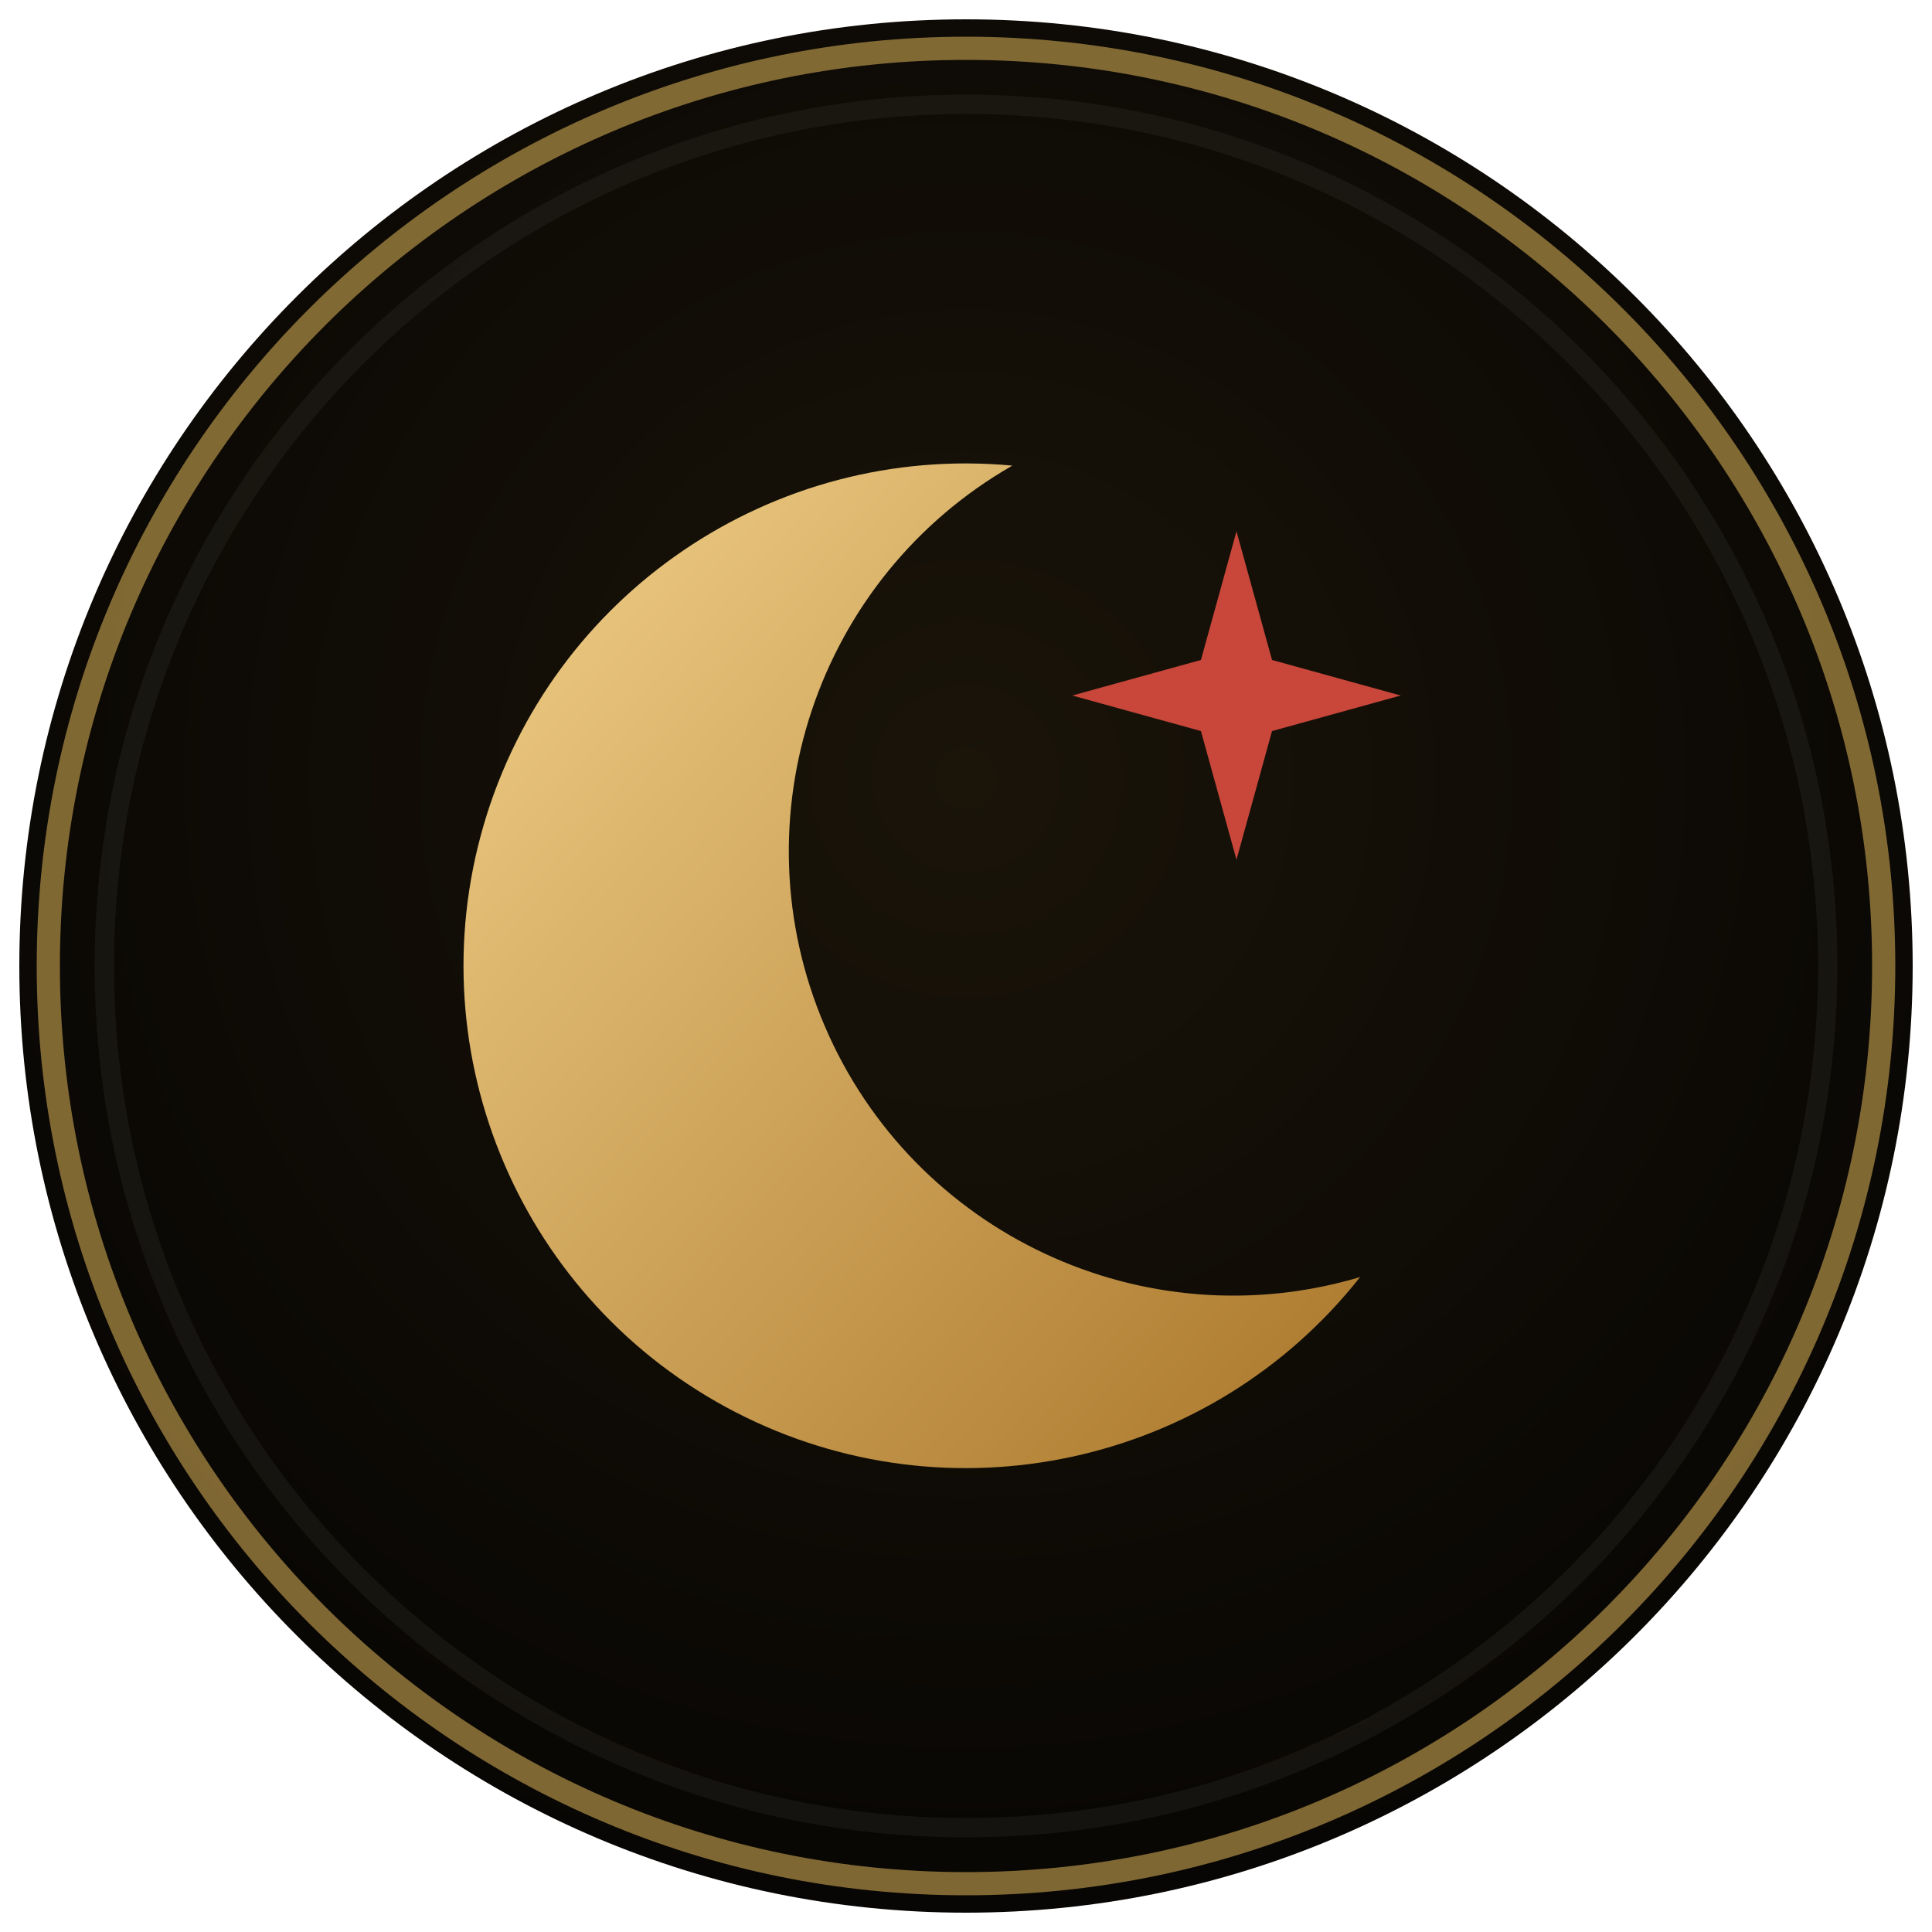
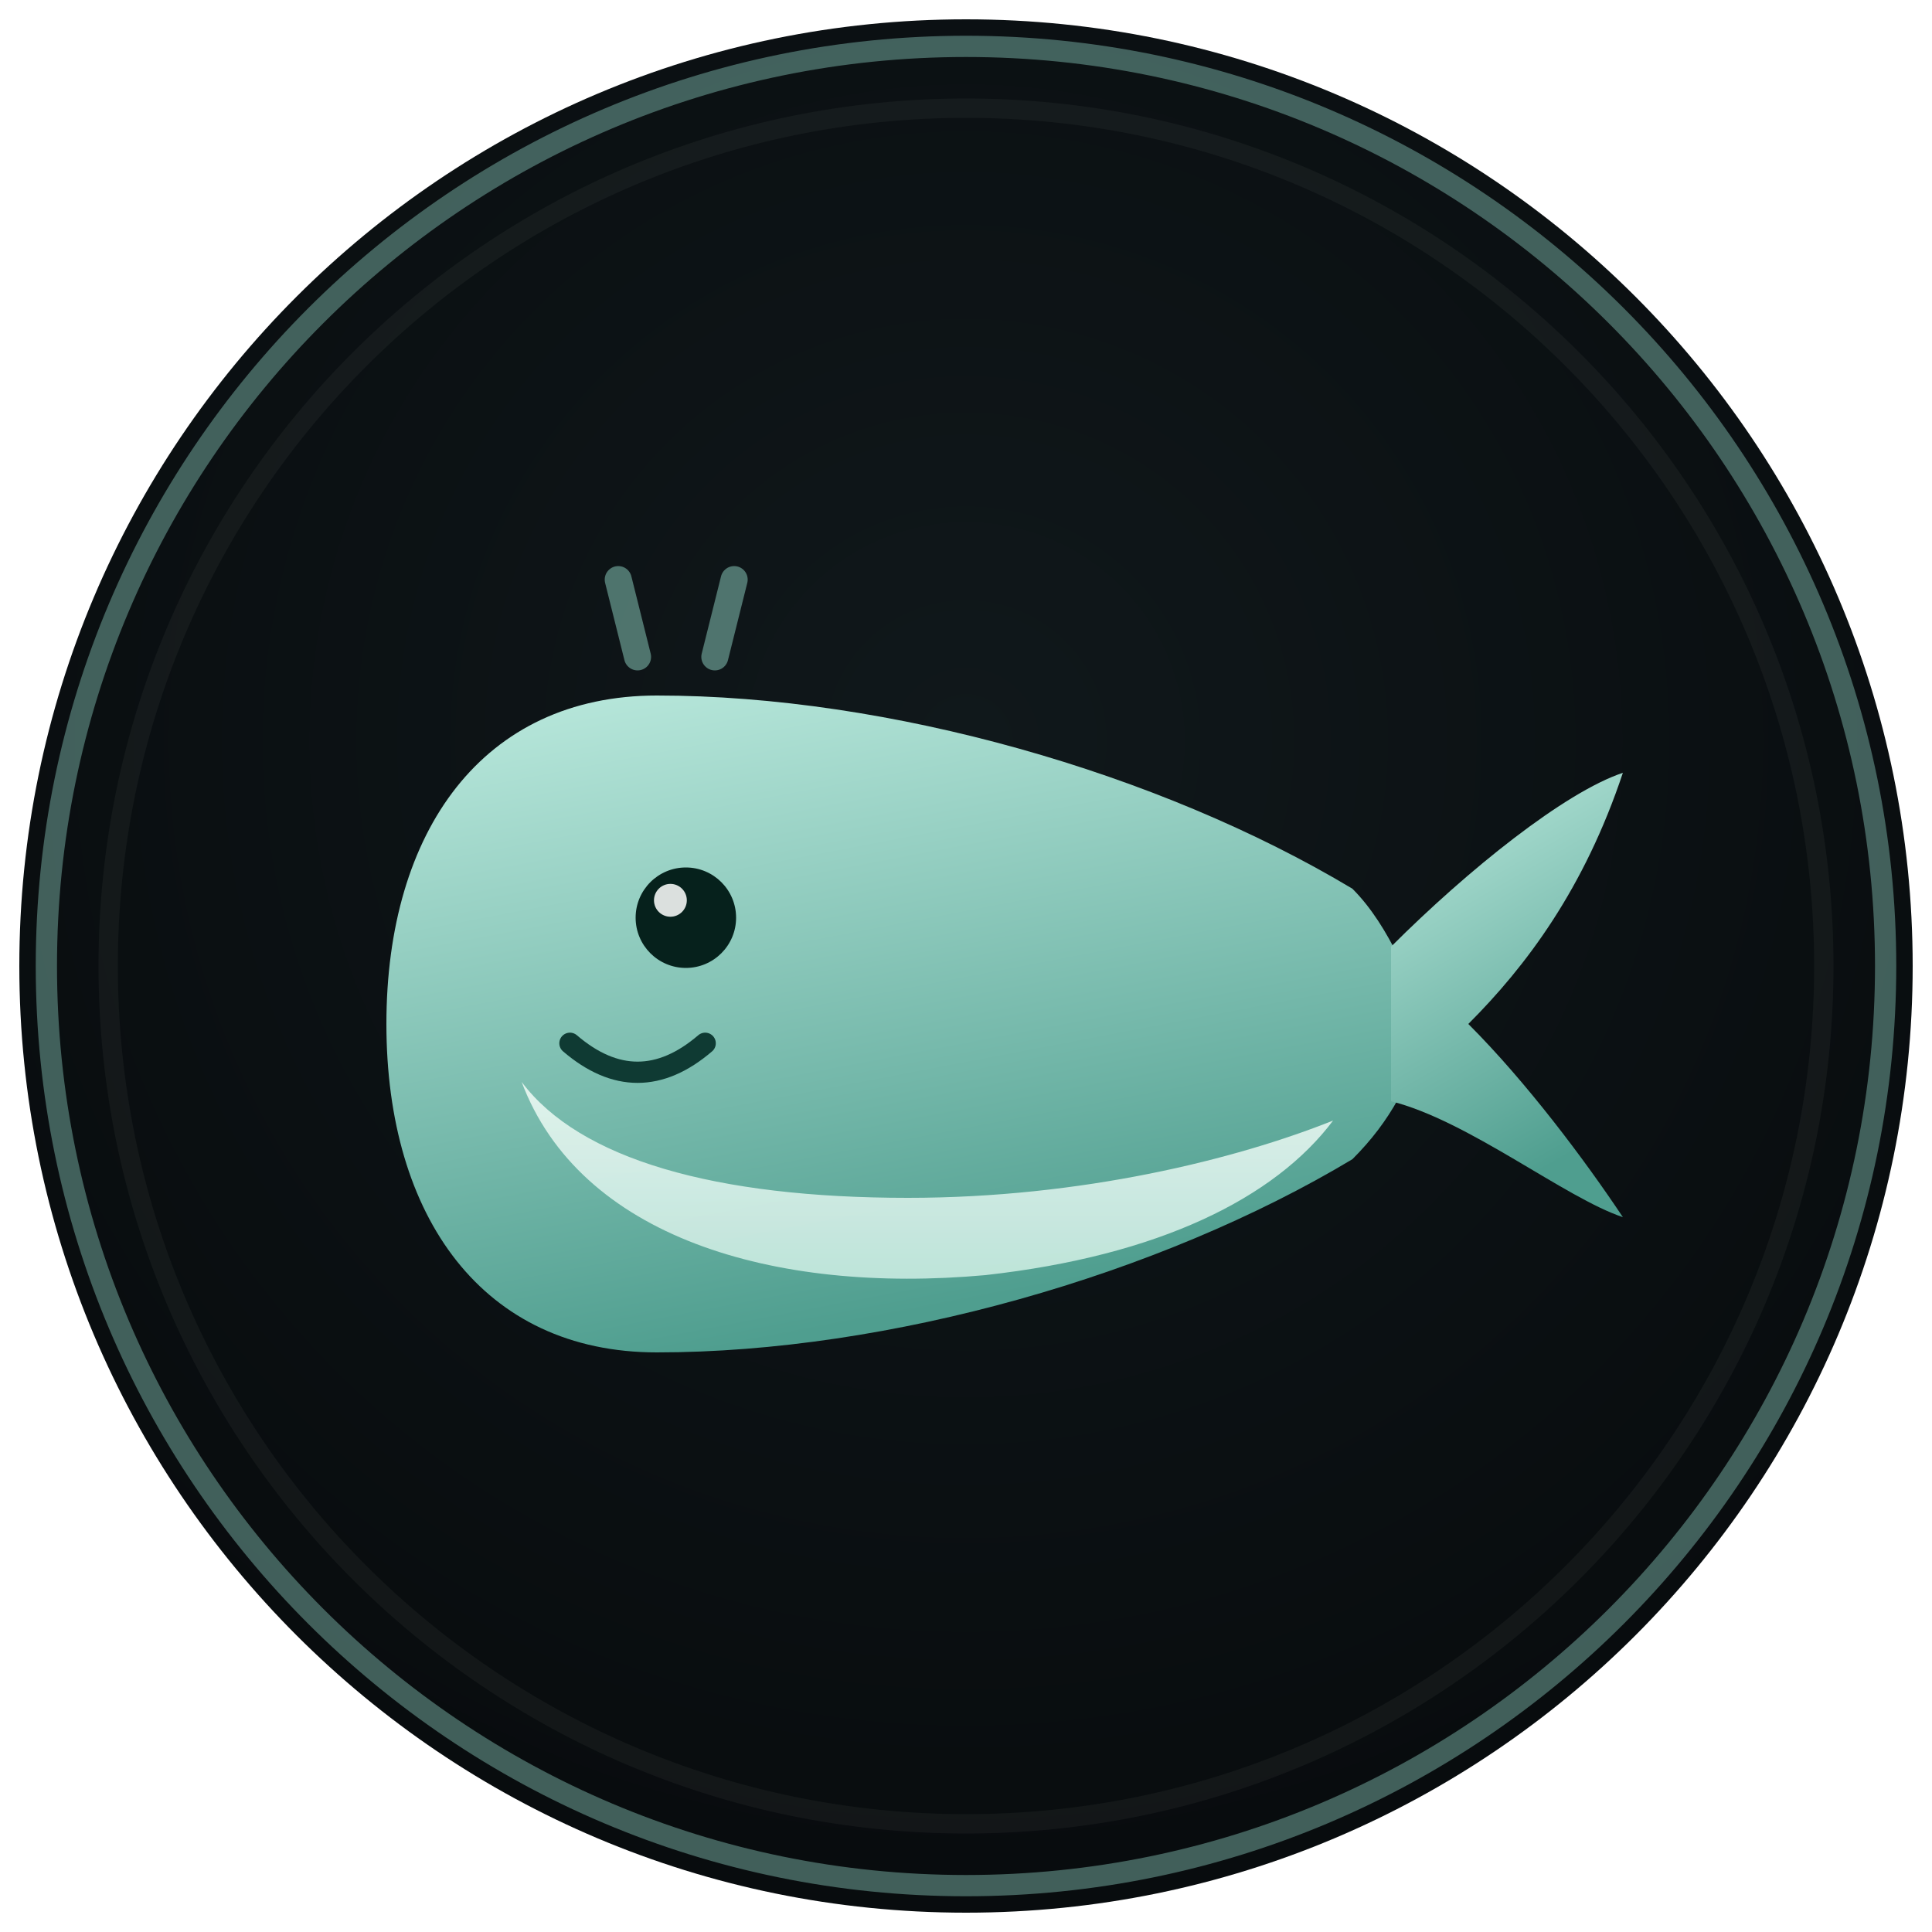
<svg xmlns="http://www.w3.org/2000/svg" viewBox="0 0 100 100" width="100" height="100">
  <defs>
-     <radialGradient id="bg" cx="50%" cy="40%" r="70%">
-       <stop offset="0" stop-color="#1A1409" />
-       <stop offset="1" stop-color="#050403" />
+     <radialGradient id="bg" cx="50%" cy="38%" r="70%">
+       <stop offset="0" stop-color="#10181B" />
+       <stop offset="1" stop-color="#070A0C" />
    </radialGradient>
-     <linearGradient id="moon" x1="0" y1="0" x2="1" y2="1">
-       <stop offset="0" stop-color="#F2D089" />
-       <stop offset="1" stop-color="#A9762A" />
+     <linearGradient id="body" x1="0" y1="0" x2="0.3" y2="1">
+       <stop offset="0" stop-color="#BCEADE" />
+       <stop offset="1" stop-color="#4F9E8F" />
+     </linearGradient>
+     <linearGradient id="belly" x1="0" y1="0" x2="0" y2="1">
+       <stop offset="0" stop-color="#EAF7F2" />
+       <stop offset="1" stop-color="#C6E9DF" />
    </linearGradient>
  </defs>
  <circle cx="50" cy="50" r="49" fill="url(#bg)" />
-   <circle cx="50" cy="50" r="47.5" fill="none" stroke="#E0B65A" stroke-opacity="0.55" stroke-width="1.2" />
-   <path d="M52.4 24.1 A26 26 0 1 0 70.4 66.1 A23 23 0 0 1 52.4 24.1 Z" fill="url(#moon)" />
-   <path d="M64 27.5 L65.84 34.16 L72.5 36 L65.84 37.84 L64 44.5 L62.16 37.84 L55.5 36 L62.16 34.16 Z" fill="#C8463A" />
-   <circle cx="50" cy="50" r="44.6" fill="none" stroke="#F6F1E7" stroke-opacity="0.05" />
+   <circle cx="50" cy="50" r="47.6" fill="none" stroke="#8FD3C4" stroke-opacity="0.42" stroke-width="1.1" />
+   <path d="M34 36 C46 36 60 40 70 46 C72 48 73 51 74 53 C73 56 72 58 70 60 C60 66 46 70 34 70 C25 70 20 63 20 53 C20 43 25 36 34 36 Z" fill="url(#body)" />
+   <path d="M72 49 C76 45 81 41 84 40 C82 46 79 50 76 53 C79 56 82 60 84 63 C81 62 76 58 72 57 Z" fill="url(#body)" />
+   <path d="M27 56 C30 64 40 67 51 66 C60 65 66 62 69 58 C64 60 56 62 47 62 C37 62 30 60 27 56 Z" fill="url(#belly)" opacity="0.92" />
+   <path d="M29.5 54 Q33 57 36.5 54" fill="none" stroke="#0F3A33" stroke-width="1.1" stroke-linecap="round" />
+   <circle cx="35.5" cy="47.5" r="2.6" fill="#06211C" />
+   <circle cx="34.7" cy="46.6" r="0.85" fill="#F2F5F3" opacity="0.9" />
+   <path d="M33 34 L32 30 M37 34 L38 30" fill="none" stroke="#8FD3C4" stroke-width="1.4" stroke-linecap="round" opacity="0.5" />
+   <circle cx="50" cy="50" r="44.4" fill="none" stroke="#F2F5F3" stroke-opacity="0.045" />
</svg>
